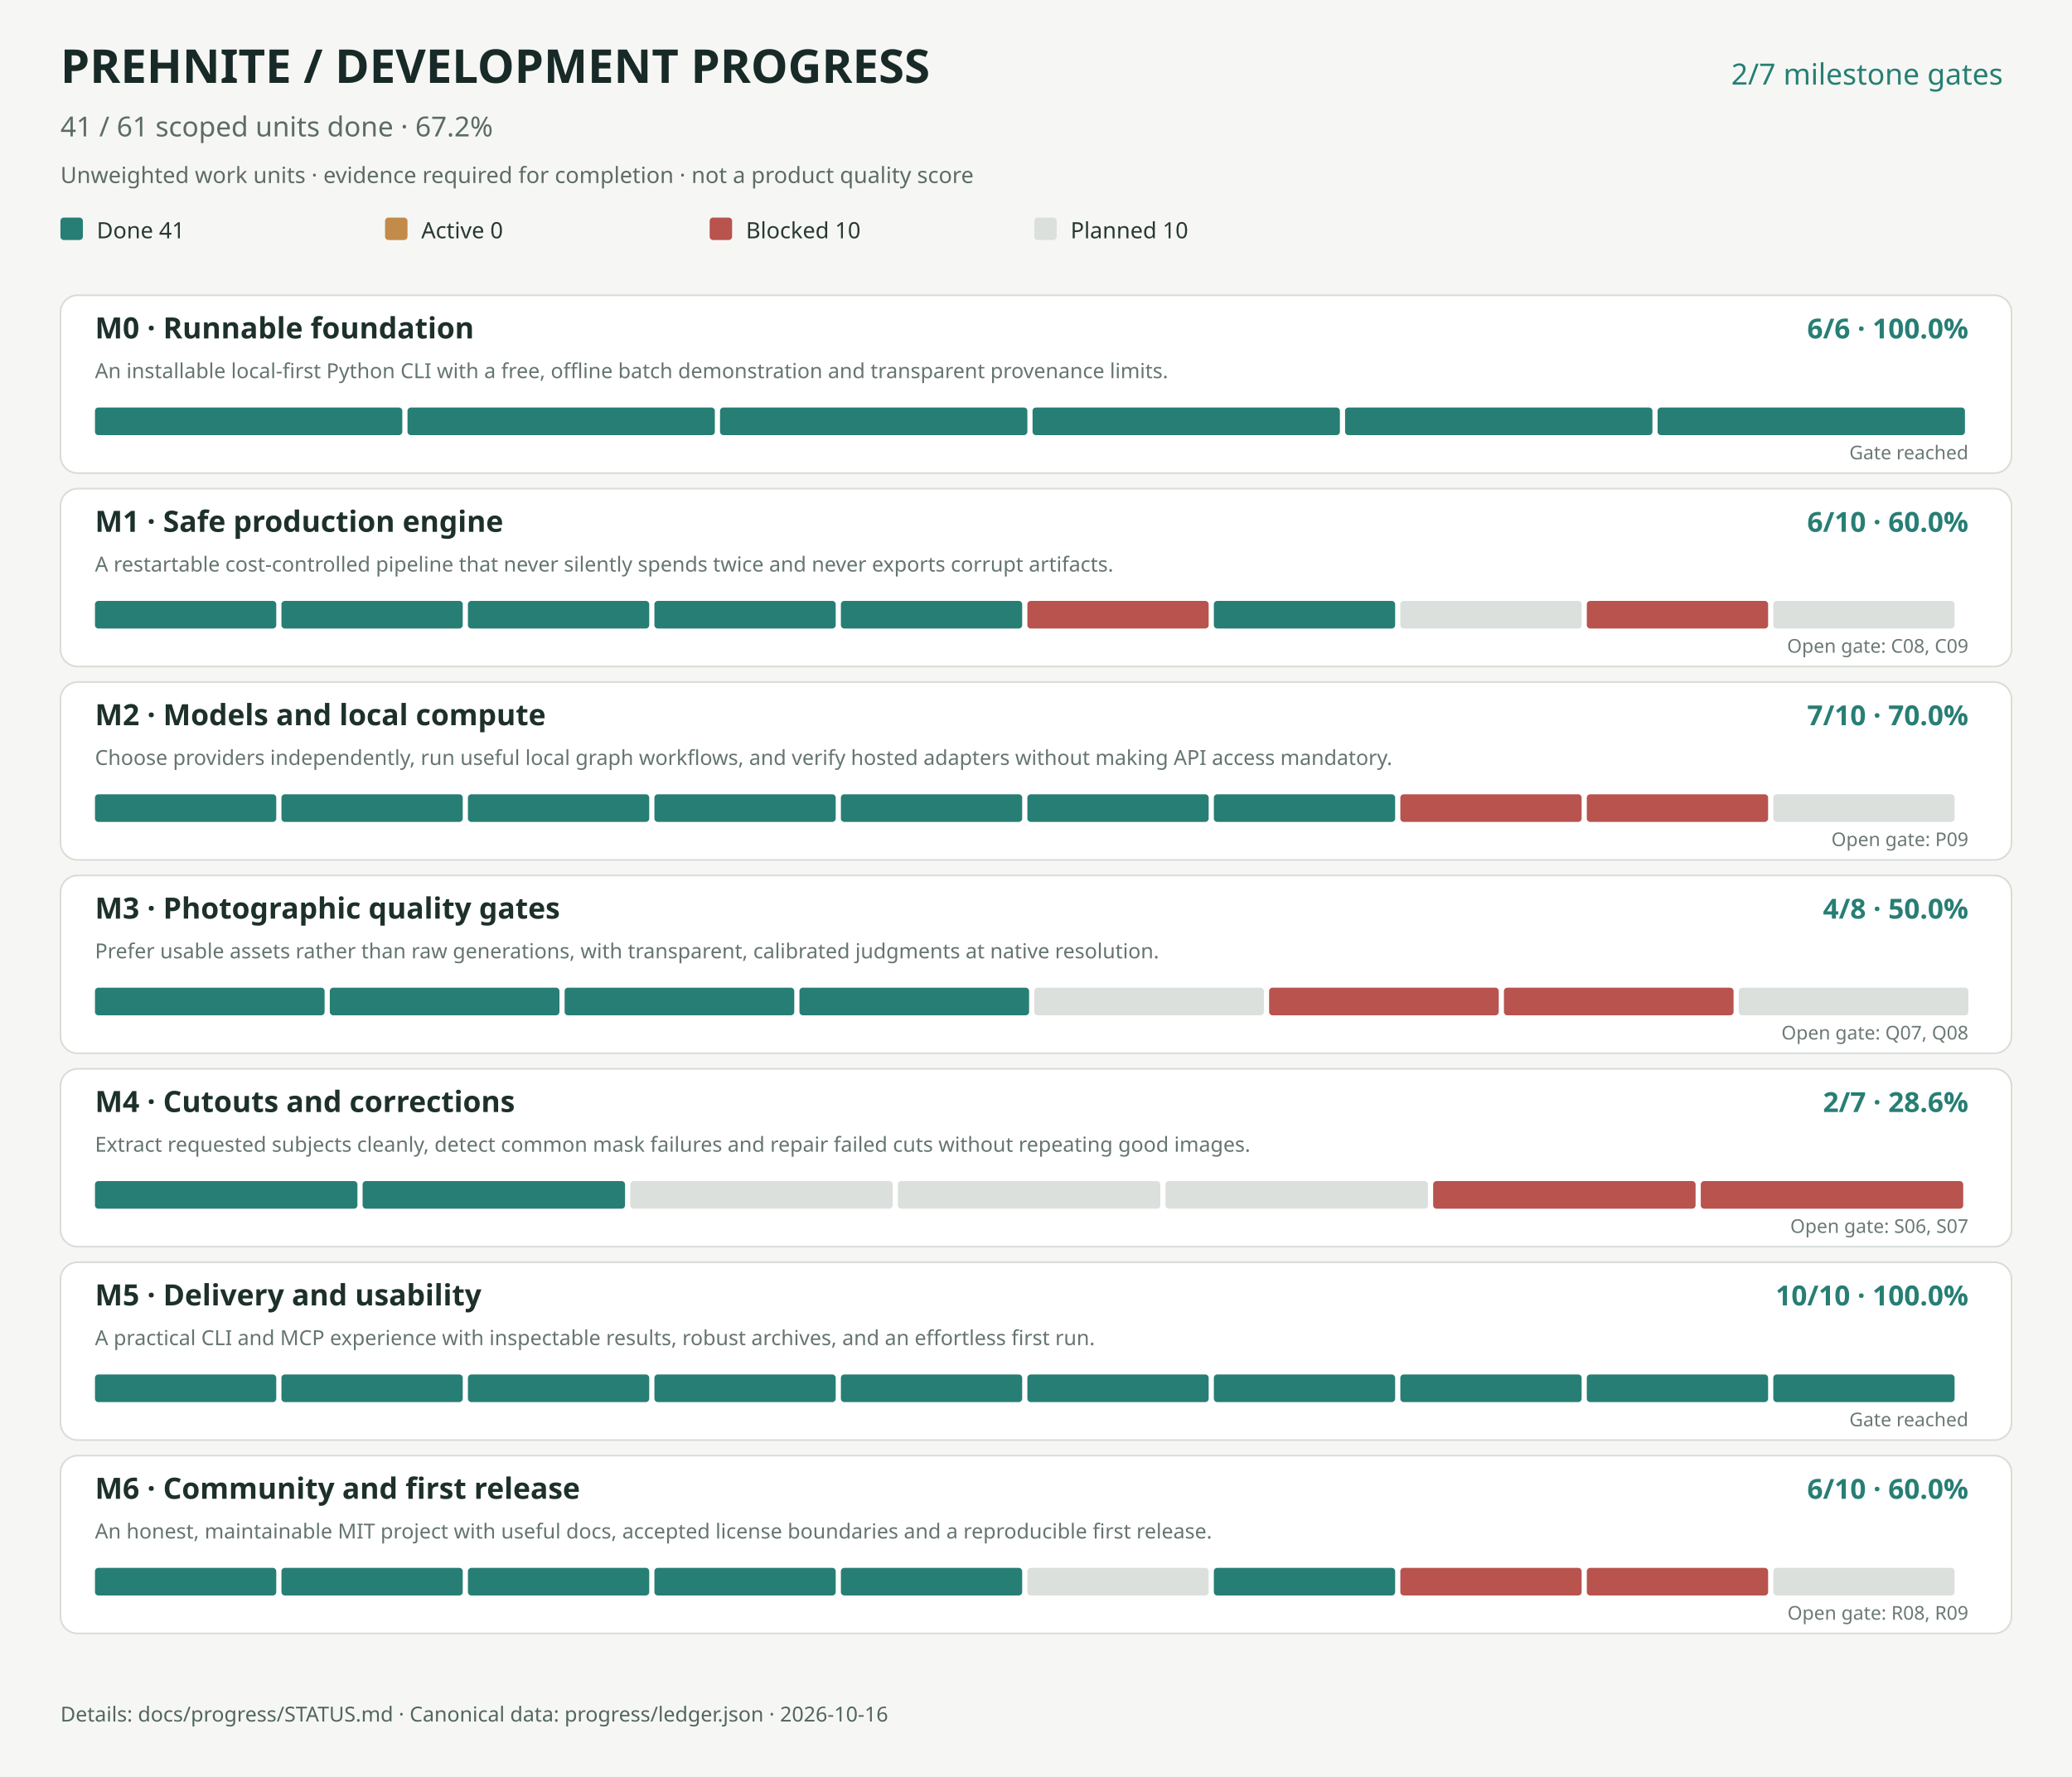
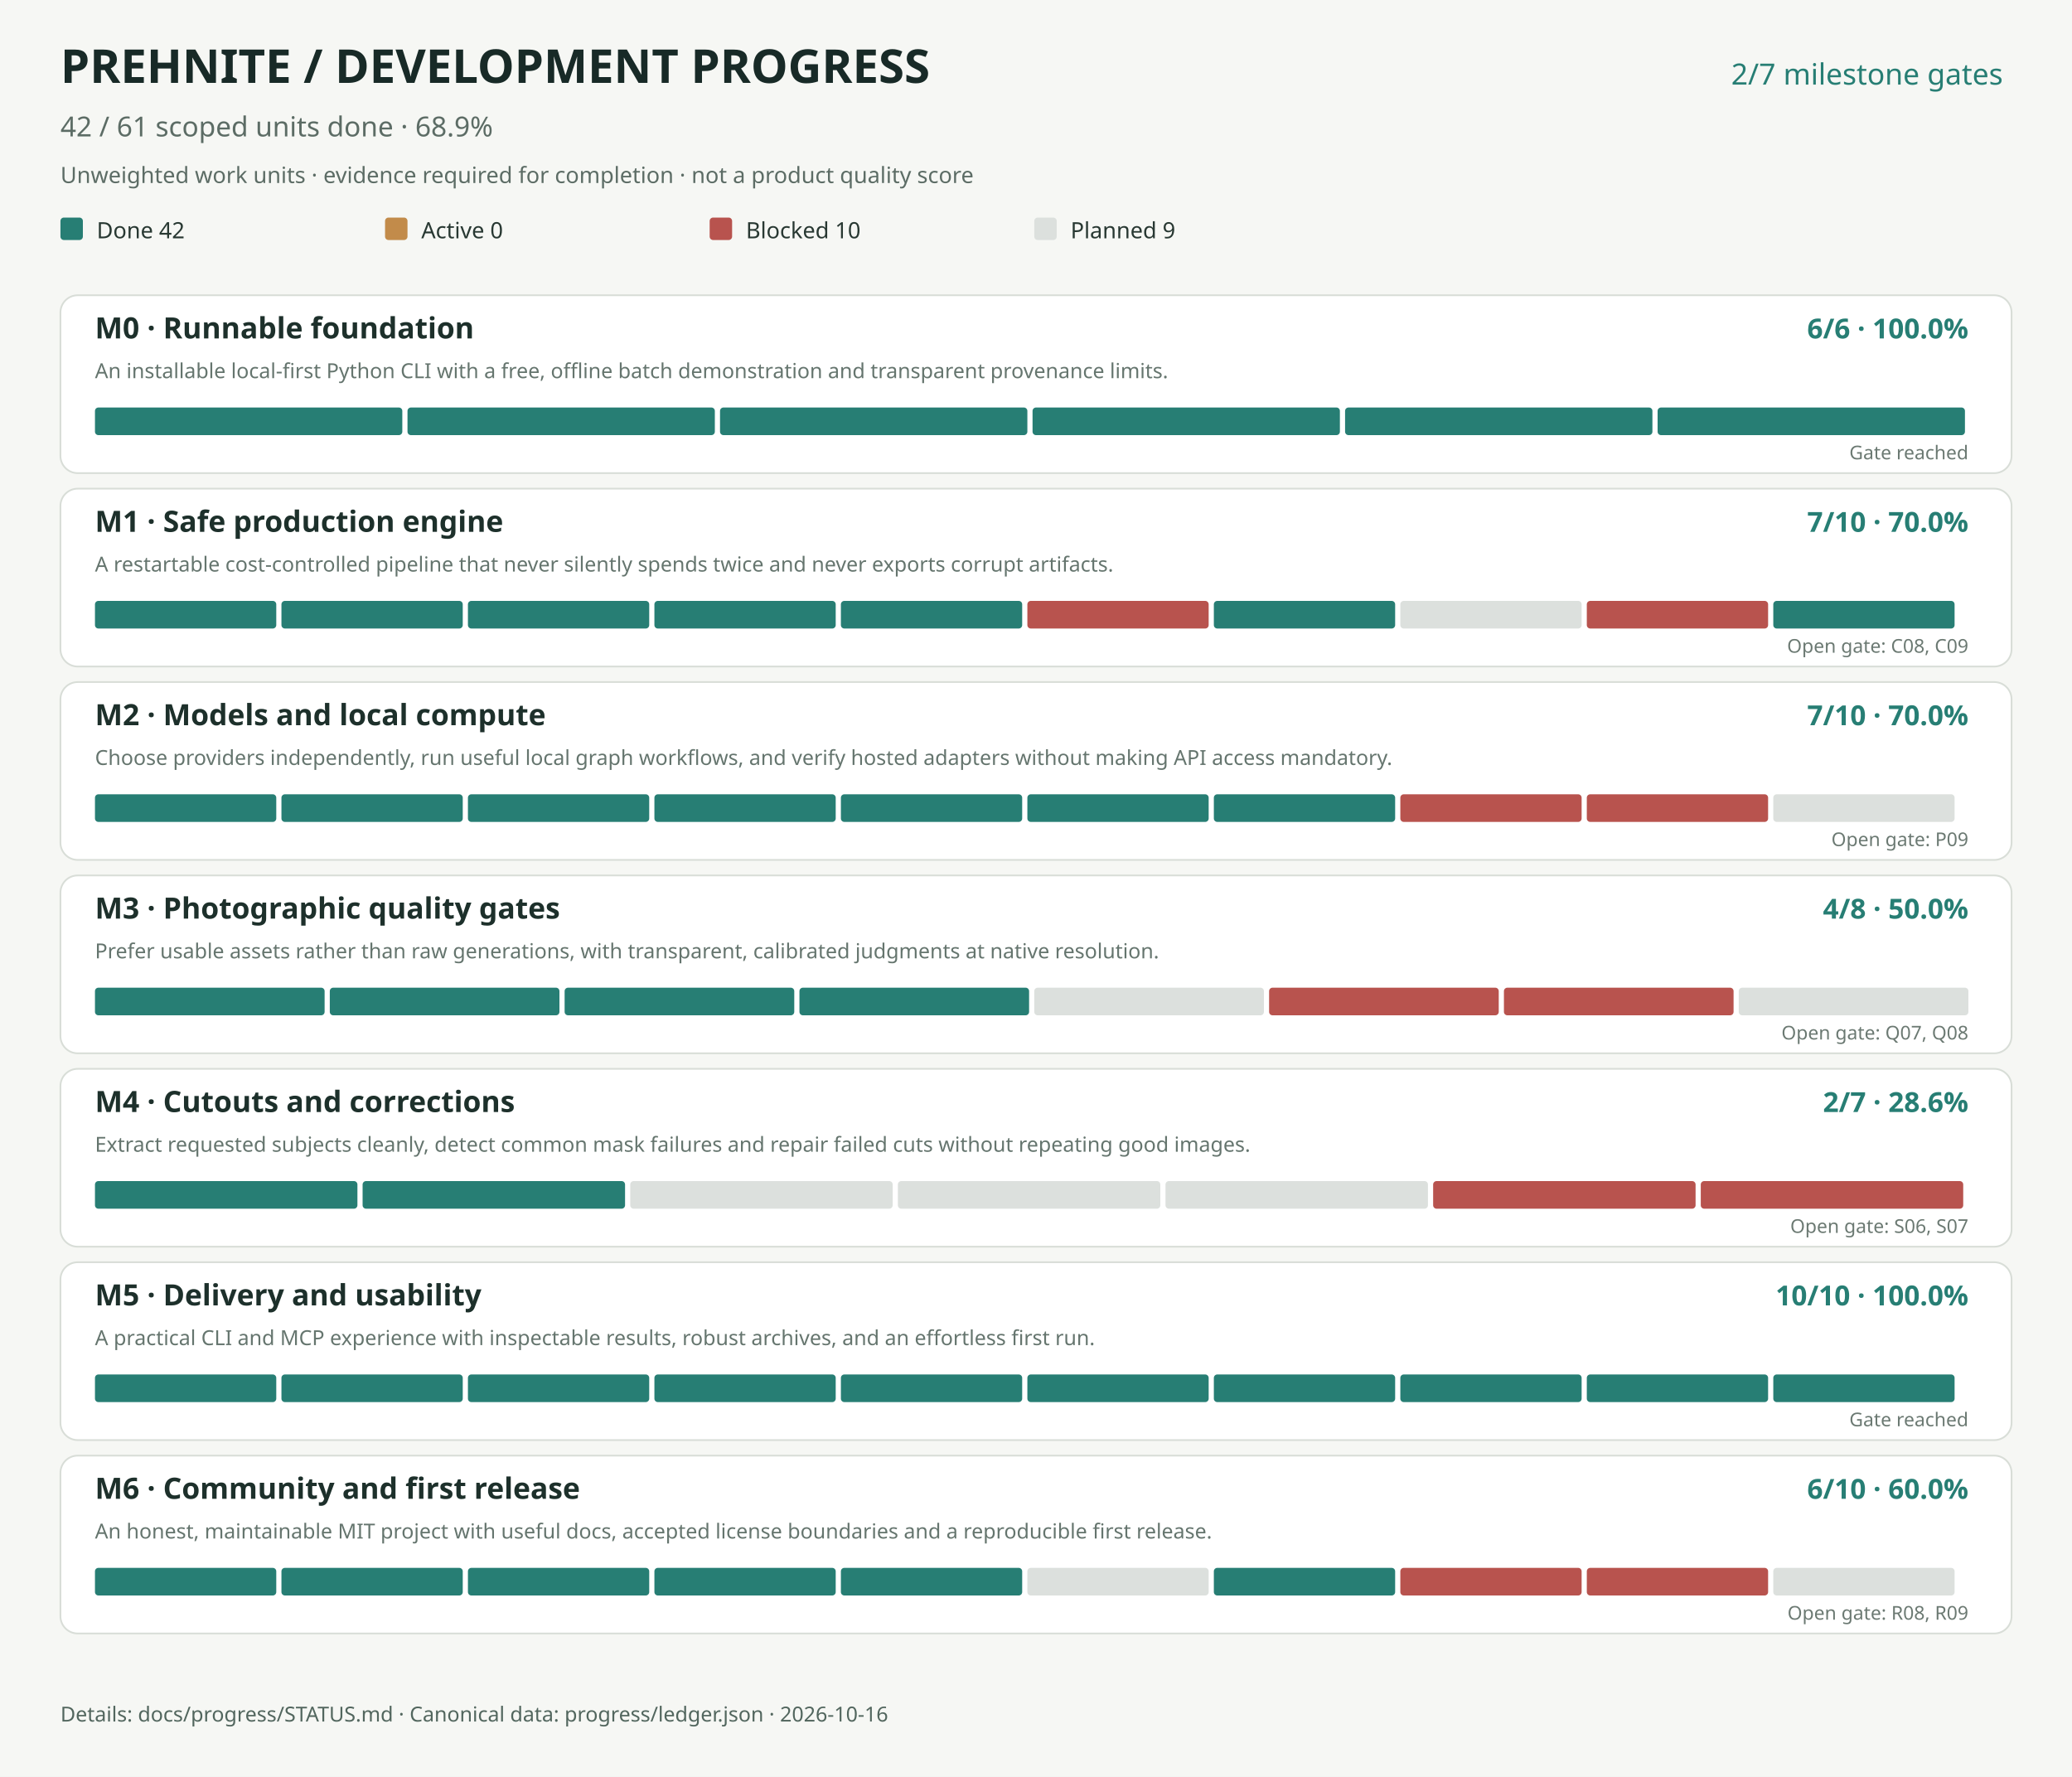
<svg xmlns="http://www.w3.org/2000/svg" width="1200" height="1029" viewBox="0 0 1200 1029" role="img" aria-label="Prehnite evidence-backed milestone progress">
  <rect width="1200" height="1029" fill="#f6f7f4" />
  <g font-family="system-ui,Segoe UI,sans-serif">
    <text x="35" y="48" font-size="27" font-weight="700" fill="#182a27">PREHNITE / DEVELOPMENT PROGRESS</text>
-     <text x="35" y="79" font-size="16" fill="#5c6c65">41 / 61 scoped units done · 67.2%</text>
+     <text x="35" y="79" font-size="16" fill="#5c6c65">42 / 61 scoped units done · 68.9%</text>
    <text x="1160" y="49" text-anchor="end" font-size="17" fill="#277e74">2/7 milestone gates</text>
    <text x="35" y="106" font-size="13" fill="#5c6c65">Unweighted work units · evidence required for completion · not a product quality score</text>
    <rect x="35" y="126" width="13" height="13" rx="2" fill="#277e74" />
-     <text x="56" y="138" font-size="13" fill="#283832">Done 41</text>
+     <text x="56" y="138" font-size="13" fill="#283832">Done 42</text>
    <rect x="223" y="126" width="13" height="13" rx="2" fill="#c28b4a" />
    <text x="244" y="138" font-size="13" fill="#283832">Active 0</text>
    <rect x="411" y="126" width="13" height="13" rx="2" fill="#b8534e" />
    <text x="432" y="138" font-size="13" fill="#283832">Blocked 10</text>
    <rect x="599" y="126" width="13" height="13" rx="2" fill="#dce0dd" />
-     <text x="620" y="138" font-size="13" fill="#283832">Planned 10</text>
+     <text x="620" y="138" font-size="13" fill="#283832">Planned 9</text>
    <rect x="35" y="171" width="1130" height="103" rx="10" fill="#fff" stroke="#d8ddd7" />
    <text x="55" y="196" font-size="17" font-weight="650" fill="#1d302b">M0 · Runnable foundation</text>
    <text x="1140" y="196" font-size="16" text-anchor="end" font-weight="650" fill="#277e74">6/6 · 100.0%</text>
    <text x="55" y="219" font-size="12" fill="#65756e">An installable local-first Python CLI with a free, offline batch demonstration and transparent provenance limits.</text>
    <g>
      <rect x="55" y="236" width="178" height="16" rx="2" fill="#277e74" />
    </g>
    <g>
      <rect x="236" y="236" width="178" height="16" rx="2" fill="#277e74" />
    </g>
    <g>
      <rect x="417" y="236" width="178" height="16" rx="2" fill="#277e74" />
    </g>
    <g>
      <rect x="598" y="236" width="178" height="16" rx="2" fill="#277e74" />
    </g>
    <g>
      <rect x="779" y="236" width="178" height="16" rx="2" fill="#277e74" />
    </g>
    <g>
      <rect x="960" y="236" width="178" height="16" rx="2" fill="#277e74" />
    </g>
    <text x="1140" y="266" text-anchor="end" font-size="11" fill="#6b7972">Gate reached</text>
    <rect x="35" y="283" width="1130" height="103" rx="10" fill="#fff" stroke="#d8ddd7" />
    <text x="55" y="308" font-size="17" font-weight="650" fill="#1d302b">M1 · Safe production engine</text>
-     <text x="1140" y="308" font-size="16" text-anchor="end" font-weight="650" fill="#277e74">6/10 · 60.0%</text>
+     <text x="1140" y="308" font-size="16" text-anchor="end" font-weight="650" fill="#277e74">7/10 · 70.0%</text>
    <text x="55" y="331" font-size="12" fill="#65756e">A restartable cost-controlled pipeline that never silently spends twice and never exports corrupt artifacts.</text>
    <g>
      <rect x="55" y="348" width="105" height="16" rx="2" fill="#277e74" />
    </g>
    <g>
      <rect x="163" y="348" width="105" height="16" rx="2" fill="#277e74" />
    </g>
    <g>
      <rect x="271" y="348" width="105" height="16" rx="2" fill="#277e74" />
    </g>
    <g>
      <rect x="379" y="348" width="105" height="16" rx="2" fill="#277e74" />
    </g>
    <g>
      <rect x="487" y="348" width="105" height="16" rx="2" fill="#277e74" />
    </g>
    <g>
      <rect x="595" y="348" width="105" height="16" rx="2" fill="#b8534e" />
    </g>
    <g>
      <rect x="703" y="348" width="105" height="16" rx="2" fill="#277e74" />
    </g>
    <g>
      <rect x="811" y="348" width="105" height="16" rx="2" fill="#dce0dd" />
    </g>
    <g>
      <rect x="919" y="348" width="105" height="16" rx="2" fill="#b8534e" />
    </g>
    <g>
-       <rect x="1027" y="348" width="105" height="16" rx="2" fill="#dce0dd" />
+       <rect x="1027" y="348" width="105" height="16" rx="2" fill="#277e74" />
    </g>
    <text x="1140" y="378" text-anchor="end" font-size="11" fill="#6b7972">Open gate: C08, C09</text>
    <rect x="35" y="395" width="1130" height="103" rx="10" fill="#fff" stroke="#d8ddd7" />
    <text x="55" y="420" font-size="17" font-weight="650" fill="#1d302b">M2 · Models and local compute</text>
    <text x="1140" y="420" font-size="16" text-anchor="end" font-weight="650" fill="#277e74">7/10 · 70.0%</text>
    <text x="55" y="443" font-size="12" fill="#65756e">Choose providers independently, run useful local graph workflows, and verify hosted adapters without making API access mandatory.</text>
    <g>
      <rect x="55" y="460" width="105" height="16" rx="2" fill="#277e74" />
    </g>
    <g>
      <rect x="163" y="460" width="105" height="16" rx="2" fill="#277e74" />
    </g>
    <g>
      <rect x="271" y="460" width="105" height="16" rx="2" fill="#277e74" />
    </g>
    <g>
      <rect x="379" y="460" width="105" height="16" rx="2" fill="#277e74" />
    </g>
    <g>
      <rect x="487" y="460" width="105" height="16" rx="2" fill="#277e74" />
    </g>
    <g>
      <rect x="595" y="460" width="105" height="16" rx="2" fill="#277e74" />
    </g>
    <g>
      <rect x="703" y="460" width="105" height="16" rx="2" fill="#277e74" />
    </g>
    <g>
      <rect x="811" y="460" width="105" height="16" rx="2" fill="#b8534e" />
    </g>
    <g>
      <rect x="919" y="460" width="105" height="16" rx="2" fill="#b8534e" />
    </g>
    <g>
      <rect x="1027" y="460" width="105" height="16" rx="2" fill="#dce0dd" />
    </g>
    <text x="1140" y="490" text-anchor="end" font-size="11" fill="#6b7972">Open gate: P09</text>
    <rect x="35" y="507" width="1130" height="103" rx="10" fill="#fff" stroke="#d8ddd7" />
    <text x="55" y="532" font-size="17" font-weight="650" fill="#1d302b">M3 · Photographic quality gates</text>
    <text x="1140" y="532" font-size="16" text-anchor="end" font-weight="650" fill="#277e74">4/8 · 50.0%</text>
    <text x="55" y="555" font-size="12" fill="#65756e">Prefer usable assets rather than raw generations, with transparent, calibrated judgments at native resolution.</text>
    <g>
      <rect x="55" y="572" width="133" height="16" rx="2" fill="#277e74" />
    </g>
    <g>
      <rect x="191" y="572" width="133" height="16" rx="2" fill="#277e74" />
    </g>
    <g>
      <rect x="327" y="572" width="133" height="16" rx="2" fill="#277e74" />
    </g>
    <g>
      <rect x="463" y="572" width="133" height="16" rx="2" fill="#277e74" />
    </g>
    <g>
      <rect x="599" y="572" width="133" height="16" rx="2" fill="#dce0dd" />
    </g>
    <g>
      <rect x="735" y="572" width="133" height="16" rx="2" fill="#b8534e" />
    </g>
    <g>
      <rect x="871" y="572" width="133" height="16" rx="2" fill="#b8534e" />
    </g>
    <g>
      <rect x="1007" y="572" width="133" height="16" rx="2" fill="#dce0dd" />
    </g>
    <text x="1140" y="602" text-anchor="end" font-size="11" fill="#6b7972">Open gate: Q07, Q08</text>
    <rect x="35" y="619" width="1130" height="103" rx="10" fill="#fff" stroke="#d8ddd7" />
    <text x="55" y="644" font-size="17" font-weight="650" fill="#1d302b">M4 · Cutouts and corrections</text>
    <text x="1140" y="644" font-size="16" text-anchor="end" font-weight="650" fill="#277e74">2/7 · 28.6%</text>
    <text x="55" y="667" font-size="12" fill="#65756e">Extract requested subjects cleanly, detect common mask failures and repair failed cuts without repeating good images.</text>
    <g>
      <rect x="55" y="684" width="152" height="16" rx="2" fill="#277e74" />
    </g>
    <g>
      <rect x="210" y="684" width="152" height="16" rx="2" fill="#277e74" />
    </g>
    <g>
      <rect x="365" y="684" width="152" height="16" rx="2" fill="#dce0dd" />
    </g>
    <g>
      <rect x="520" y="684" width="152" height="16" rx="2" fill="#dce0dd" />
    </g>
    <g>
      <rect x="675" y="684" width="152" height="16" rx="2" fill="#dce0dd" />
    </g>
    <g>
      <rect x="830" y="684" width="152" height="16" rx="2" fill="#b8534e" />
    </g>
    <g>
      <rect x="985" y="684" width="152" height="16" rx="2" fill="#b8534e" />
    </g>
    <text x="1140" y="714" text-anchor="end" font-size="11" fill="#6b7972">Open gate: S06, S07</text>
    <rect x="35" y="731" width="1130" height="103" rx="10" fill="#fff" stroke="#d8ddd7" />
    <text x="55" y="756" font-size="17" font-weight="650" fill="#1d302b">M5 · Delivery and usability</text>
    <text x="1140" y="756" font-size="16" text-anchor="end" font-weight="650" fill="#277e74">10/10 · 100.0%</text>
    <text x="55" y="779" font-size="12" fill="#65756e">A practical CLI and MCP experience with inspectable results, robust archives, and an effortless first run.</text>
    <g>
      <rect x="55" y="796" width="105" height="16" rx="2" fill="#277e74" />
    </g>
    <g>
      <rect x="163" y="796" width="105" height="16" rx="2" fill="#277e74" />
    </g>
    <g>
      <rect x="271" y="796" width="105" height="16" rx="2" fill="#277e74" />
    </g>
    <g>
      <rect x="379" y="796" width="105" height="16" rx="2" fill="#277e74" />
    </g>
    <g>
      <rect x="487" y="796" width="105" height="16" rx="2" fill="#277e74" />
    </g>
    <g>
      <rect x="595" y="796" width="105" height="16" rx="2" fill="#277e74" />
    </g>
    <g>
      <rect x="703" y="796" width="105" height="16" rx="2" fill="#277e74" />
    </g>
    <g>
      <rect x="811" y="796" width="105" height="16" rx="2" fill="#277e74" />
    </g>
    <g>
      <rect x="919" y="796" width="105" height="16" rx="2" fill="#277e74" />
    </g>
    <g>
      <rect x="1027" y="796" width="105" height="16" rx="2" fill="#277e74" />
    </g>
    <text x="1140" y="826" text-anchor="end" font-size="11" fill="#6b7972">Gate reached</text>
    <rect x="35" y="843" width="1130" height="103" rx="10" fill="#fff" stroke="#d8ddd7" />
    <text x="55" y="868" font-size="17" font-weight="650" fill="#1d302b">M6 · Community and first release</text>
    <text x="1140" y="868" font-size="16" text-anchor="end" font-weight="650" fill="#277e74">6/10 · 60.0%</text>
    <text x="55" y="891" font-size="12" fill="#65756e">An honest, maintainable MIT project with useful docs, accepted license boundaries and a reproducible first release.</text>
    <g>
      <rect x="55" y="908" width="105" height="16" rx="2" fill="#277e74" />
    </g>
    <g>
      <rect x="163" y="908" width="105" height="16" rx="2" fill="#277e74" />
    </g>
    <g>
      <rect x="271" y="908" width="105" height="16" rx="2" fill="#277e74" />
    </g>
    <g>
      <rect x="379" y="908" width="105" height="16" rx="2" fill="#277e74" />
    </g>
    <g>
      <rect x="487" y="908" width="105" height="16" rx="2" fill="#277e74" />
    </g>
    <g>
      <rect x="595" y="908" width="105" height="16" rx="2" fill="#dce0dd" />
    </g>
    <g>
      <rect x="703" y="908" width="105" height="16" rx="2" fill="#277e74" />
    </g>
    <g>
      <rect x="811" y="908" width="105" height="16" rx="2" fill="#b8534e" />
    </g>
    <g>
      <rect x="919" y="908" width="105" height="16" rx="2" fill="#b8534e" />
    </g>
    <g>
      <rect x="1027" y="908" width="105" height="16" rx="2" fill="#dce0dd" />
    </g>
    <text x="1140" y="938" text-anchor="end" font-size="11" fill="#6b7972">Open gate: R08, R09</text>
    <text x="35" y="997" font-size="12" fill="#52665e">Details: docs/progress/STATUS.md · Canonical data: progress/ledger.json · 2026-10-16</text>
  </g>
</svg>
